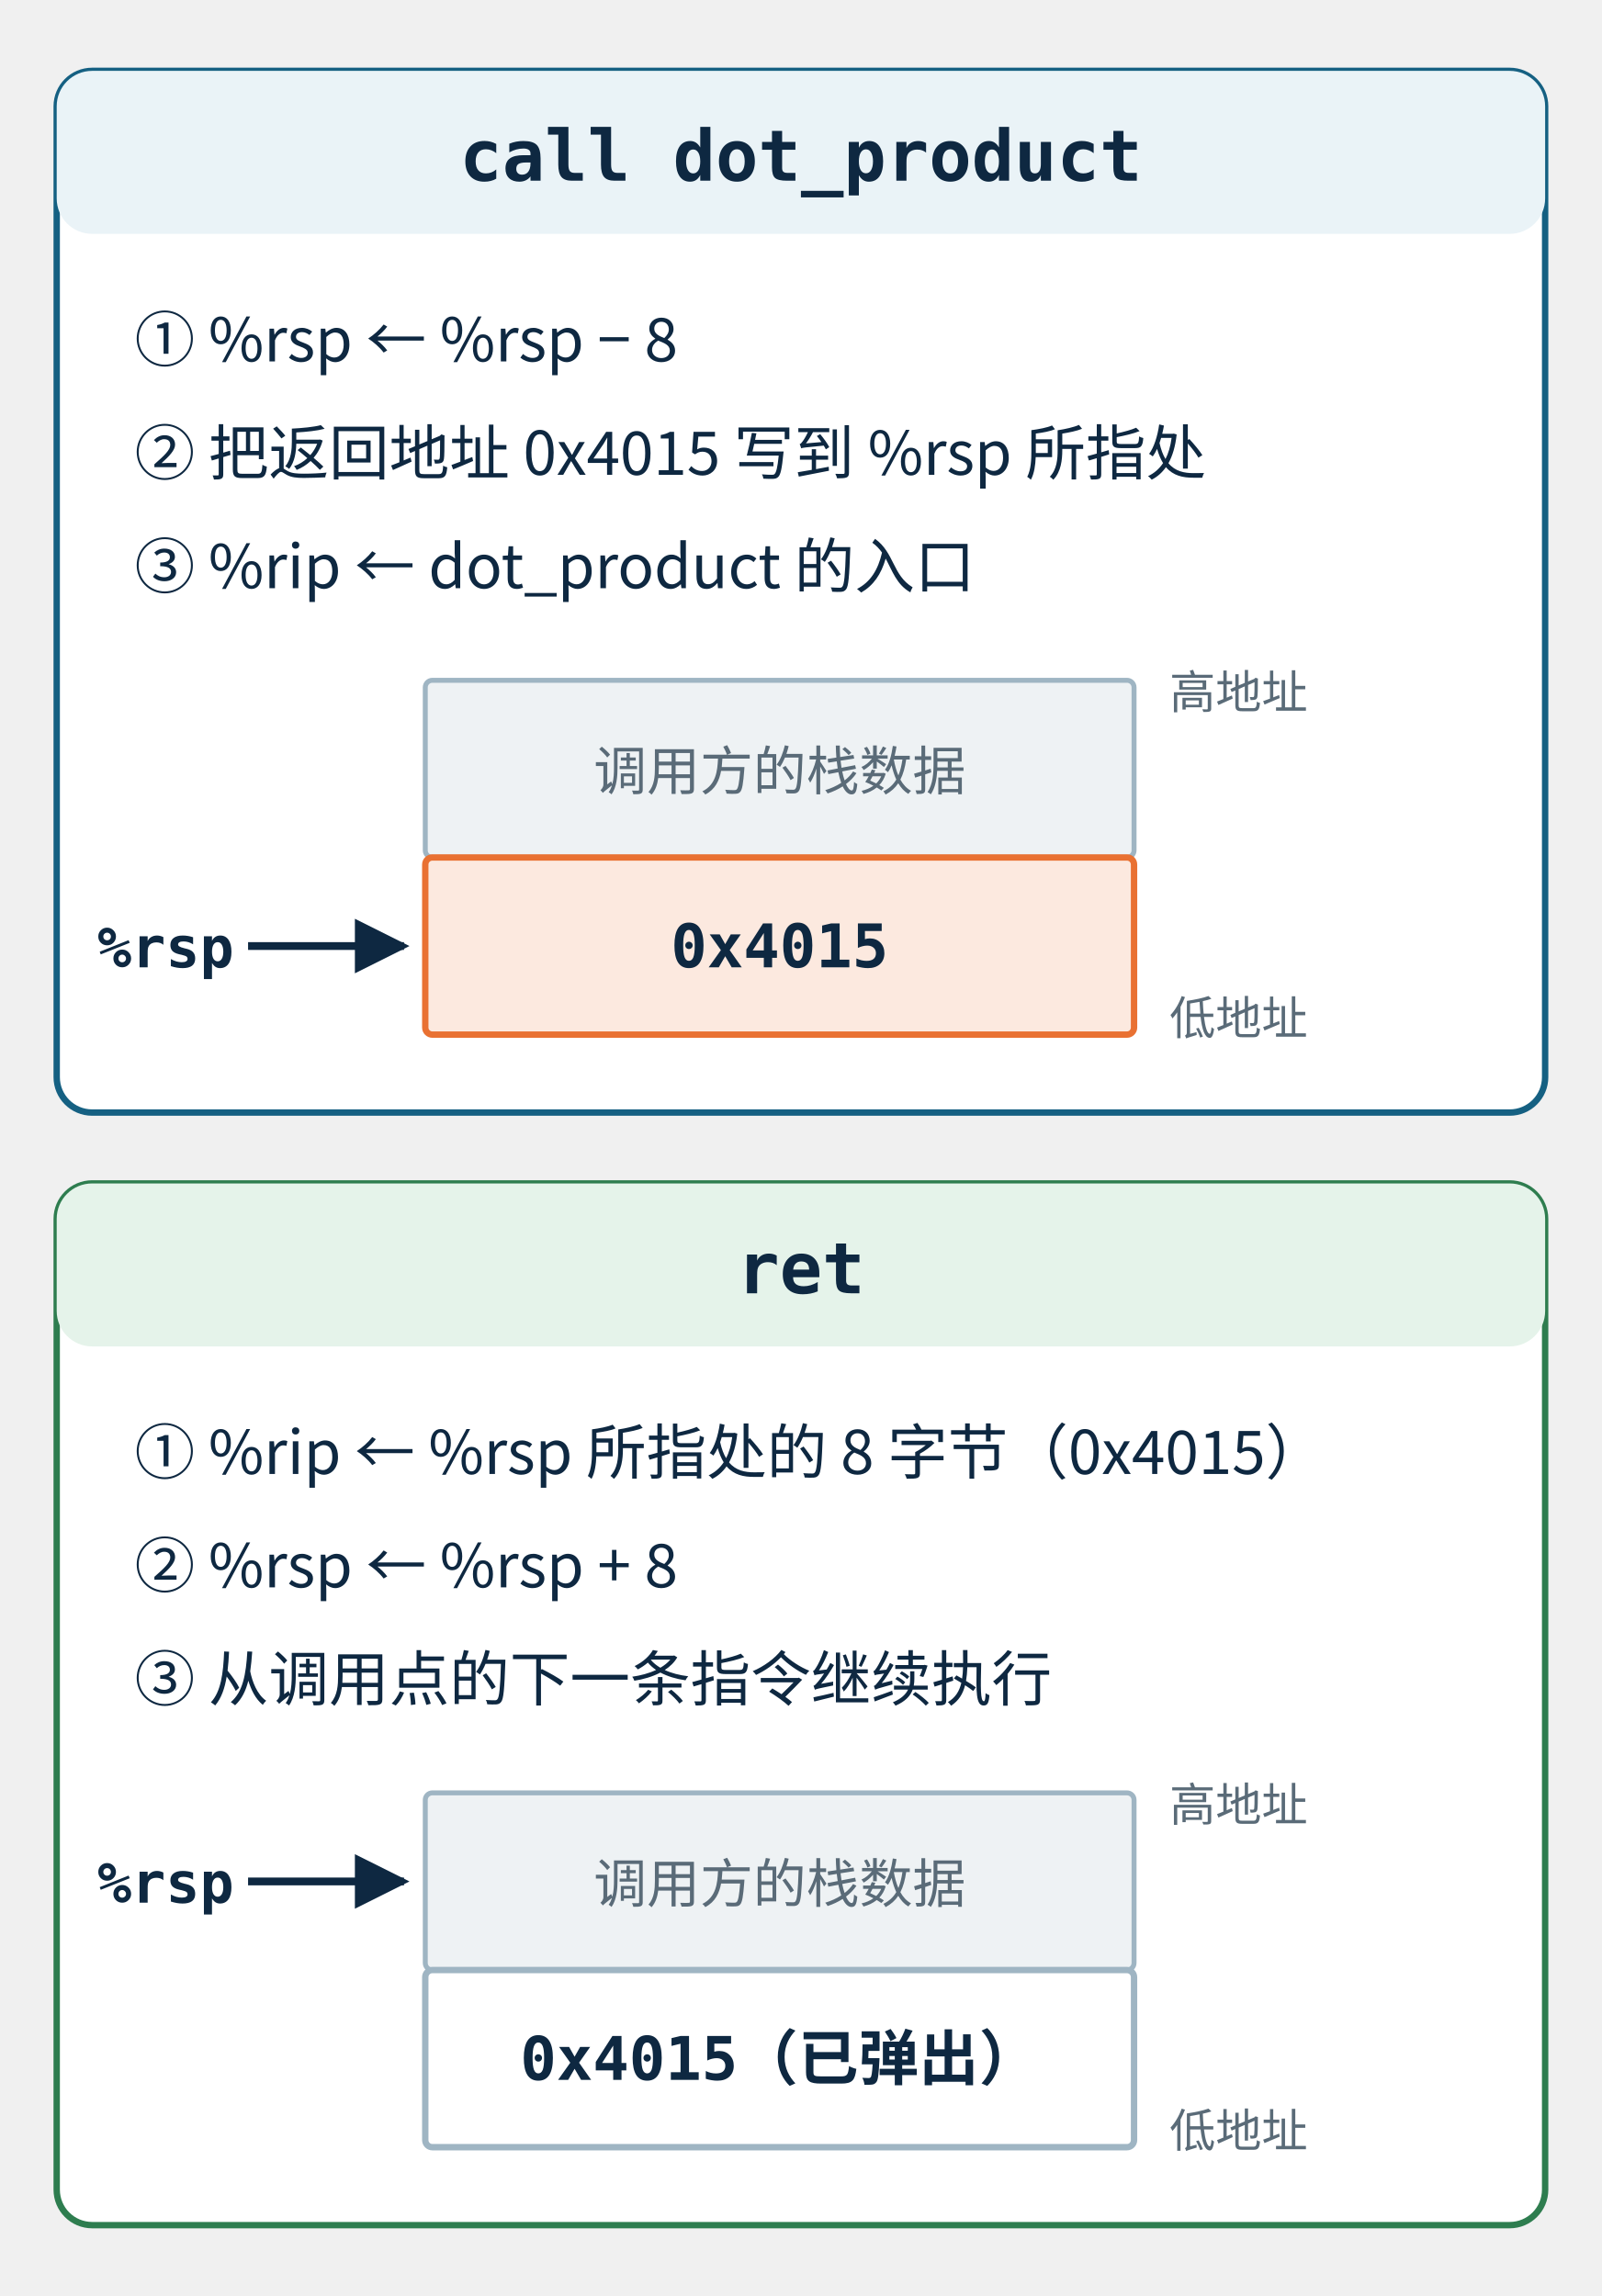
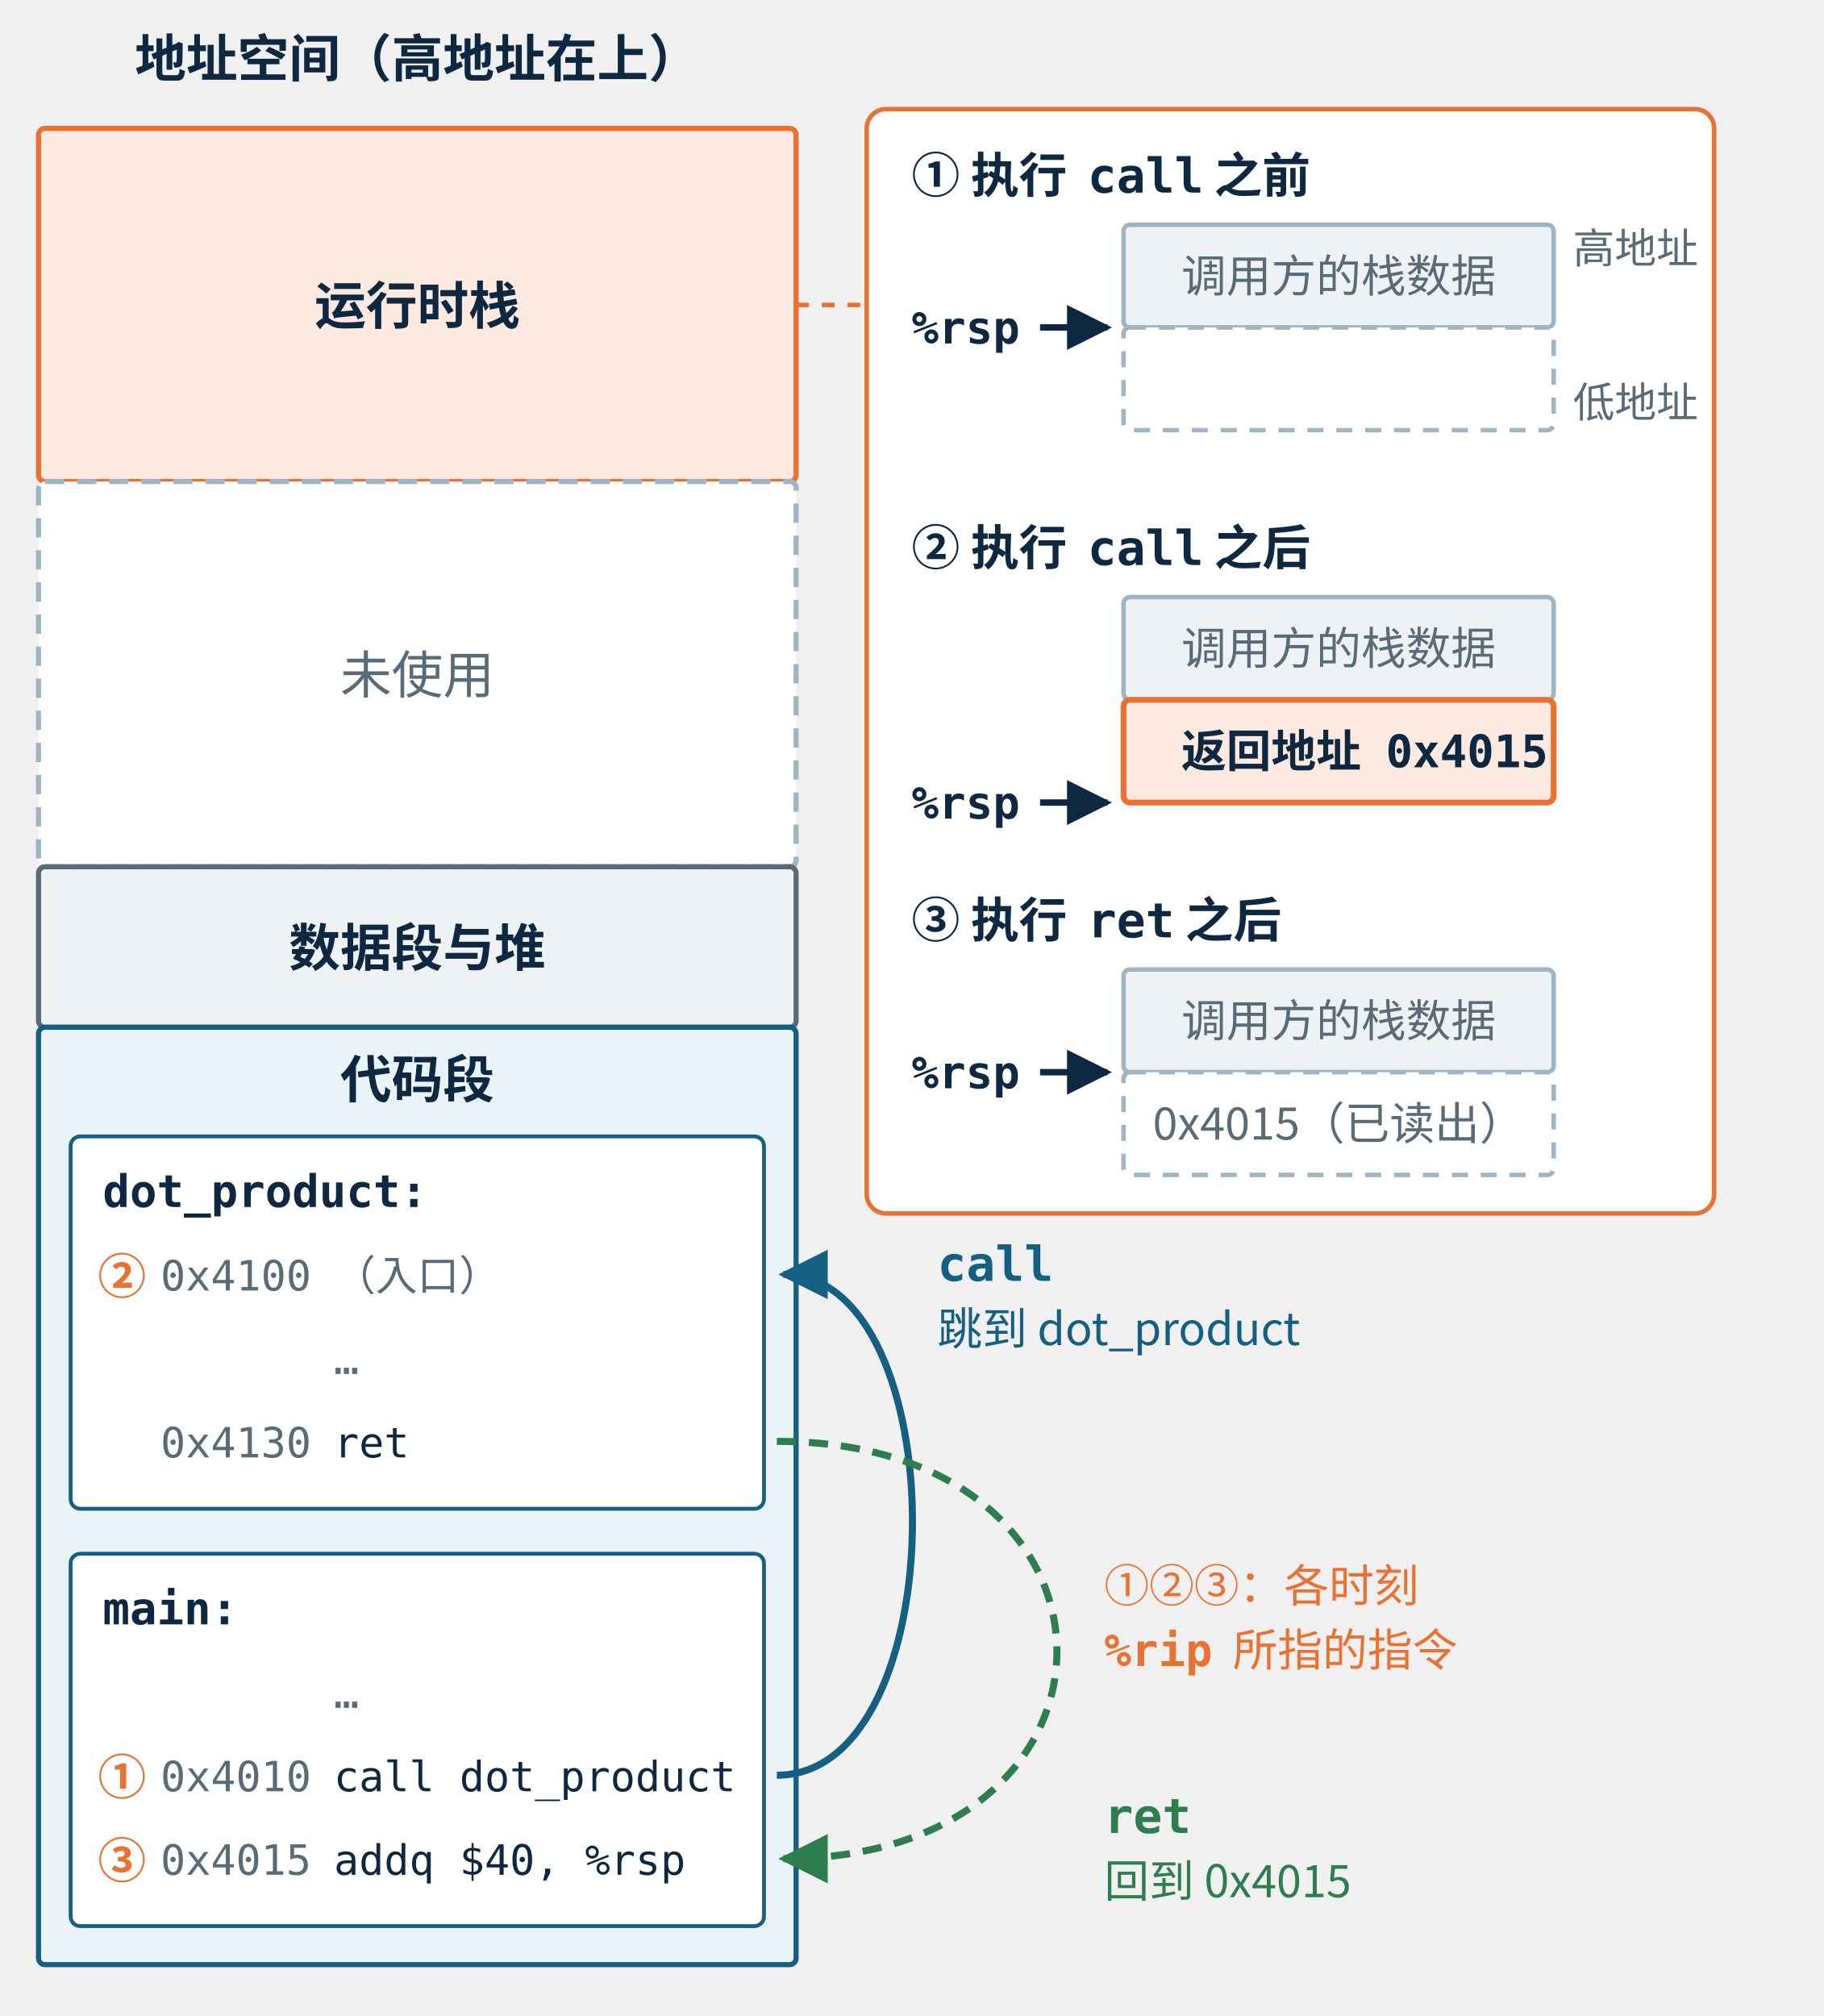
- <svg xmlns="http://www.w3.org/2000/svg" viewBox="0 0 452 648" width="452" height="648">
+ <svg xmlns="http://www.w3.org/2000/svg" viewBox="0 0 568 628" width="568" height="628">
  <defs>
    <marker id="ah-156082" viewBox="0 0 10 10" refX="9" refY="5" markerWidth="7" markerHeight="7" orient="auto-start-reverse">
      <path d="M0,0 L10,5 L0,10 z" fill="#156082" />
    </marker>
    <marker id="ah-e97132" viewBox="0 0 10 10" refX="9" refY="5" markerWidth="7" markerHeight="7" orient="auto-start-reverse">
      <path d="M0,0 L10,5 L0,10 z" fill="#e97132" />
    </marker>
    <marker id="ah-0e2841" viewBox="0 0 10 10" refX="9" refY="5" markerWidth="7" markerHeight="7" orient="auto-start-reverse">
      <path d="M0,0 L10,5 L0,10 z" fill="#0e2841" />
    </marker>
    <marker id="ah-2e7d4f" viewBox="0 0 10 10" refX="9" refY="5" markerWidth="7" markerHeight="7" orient="auto-start-reverse">
      <path d="M0,0 L10,5 L0,10 z" fill="#2e7d4f" />
    </marker>
    <marker id="ah-c0392b" viewBox="0 0 10 10" refX="9" refY="5" markerWidth="7" markerHeight="7" orient="auto-start-reverse">
      <path d="M0,0 L10,5 L0,10 z" fill="#c0392b" />
    </marker>
    <marker id="ah-5a6b78" viewBox="0 0 10 10" refX="9" refY="5" markerWidth="7" markerHeight="7" orient="auto-start-reverse">
      <path d="M0,0 L10,5 L0,10 z" fill="#5a6b78" />
    </marker>
    <marker id="ah-9fb5c3" viewBox="0 0 10 10" refX="9" refY="5" markerWidth="7" markerHeight="7" orient="auto-start-reverse">
      <path d="M0,0 L10,5 L0,10 z" fill="#9fb5c3" />
    </marker>
  </defs>
-   <rect x="16.0" y="20.0" width="420.0" height="294.0" rx="10" fill="#ffffff" stroke="#156082" stroke-width="1.8" />
-   <rect x="16.0" y="20.0" width="420.0" height="46.0" rx="10" fill="#eaf3f7" stroke="none" stroke-width="0" />
-   <text x="226.0" y="51.0" font-family="SFMono-Regular, Menlo, DejaVu Sans Mono, Consolas, monospace" font-size="20" font-weight="bold" fill="#0e2841" text-anchor="middle">call dot_product</text>
-   <text x="38.0" y="102.0" font-family="PingFang SC, Noto Sans CJK SC, Source Han Sans SC, sans-serif" font-size="17" font-weight="normal" fill="#0e2841" text-anchor="start">① %rsp ← %rsp − 8</text>
-   <text x="38.0" y="134.0" font-family="PingFang SC, Noto Sans CJK SC, Source Han Sans SC, sans-serif" font-size="17" font-weight="normal" fill="#0e2841" text-anchor="start">② 把返回地址 0x4015 写到 %rsp 所指处</text>
-   <text x="38.0" y="166.0" font-family="PingFang SC, Noto Sans CJK SC, Source Han Sans SC, sans-serif" font-size="17" font-weight="normal" fill="#0e2841" text-anchor="start">③ %rip ← dot_product 的入口</text>
-   <rect x="120.0" y="192.0" width="200.0" height="50.0" rx="2" fill="#eef2f4" stroke="#9fb5c3" stroke-width="1.4" />
-   <text x="220.0" y="223.0" font-family="PingFang SC, Noto Sans CJK SC, Source Han Sans SC, sans-serif" font-size="15" font-weight="normal" fill="#5a6b78" text-anchor="middle">调用方的栈数据</text>
-   <rect x="120.0" y="242.0" width="200.0" height="50.0" rx="2" fill="#fce9df" stroke="#e97132" stroke-width="1.8" />
-   <text x="220.0" y="273.0" font-family="SFMono-Regular, Menlo, DejaVu Sans Mono, Consolas, monospace" font-size="17" font-weight="bold" fill="#0e2841" text-anchor="middle">0x4015</text>
-   <line x1="70.0" y1="267.0" x2="114.0" y2="267.0" stroke="#0e2841" stroke-width="2.2" marker-end="url(#ah-0e2841)" />
-   <text x="66.0" y="273.0" font-family="SFMono-Regular, Menlo, DejaVu Sans Mono, Consolas, monospace" font-size="16" font-weight="bold" fill="#0e2841" text-anchor="end">%rsp</text>
-   <text x="330.0" y="200.0" font-family="PingFang SC, Noto Sans CJK SC, Source Han Sans SC, sans-serif" font-size="13" font-weight="normal" fill="#5a6b78" text-anchor="start">高地址</text>
-   <text x="330.0" y="292.0" font-family="PingFang SC, Noto Sans CJK SC, Source Han Sans SC, sans-serif" font-size="13" font-weight="normal" fill="#5a6b78" text-anchor="start">低地址</text>
-   <rect x="16.0" y="334.0" width="420.0" height="294.0" rx="10" fill="#ffffff" stroke="#2e7d4f" stroke-width="1.8" />
-   <rect x="16.0" y="334.0" width="420.0" height="46.0" rx="10" fill="#e5f3ea" stroke="none" stroke-width="0" />
-   <text x="226.0" y="365.0" font-family="SFMono-Regular, Menlo, DejaVu Sans Mono, Consolas, monospace" font-size="20" font-weight="bold" fill="#0e2841" text-anchor="middle">ret</text>
-   <text x="38.0" y="416.0" font-family="PingFang SC, Noto Sans CJK SC, Source Han Sans SC, sans-serif" font-size="17" font-weight="normal" fill="#0e2841" text-anchor="start">① %rip ← %rsp 所指处的 8 字节（0x4015）</text>
-   <text x="38.0" y="448.0" font-family="PingFang SC, Noto Sans CJK SC, Source Han Sans SC, sans-serif" font-size="17" font-weight="normal" fill="#0e2841" text-anchor="start">② %rsp ← %rsp + 8</text>
-   <text x="38.0" y="480.0" font-family="PingFang SC, Noto Sans CJK SC, Source Han Sans SC, sans-serif" font-size="17" font-weight="normal" fill="#0e2841" text-anchor="start">③ 从调用点的下一条指令继续执行</text>
-   <rect x="120.0" y="506.0" width="200.0" height="50.0" rx="2" fill="#eef2f4" stroke="#9fb5c3" stroke-width="1.4" />
-   <text x="220.0" y="537.0" font-family="PingFang SC, Noto Sans CJK SC, Source Han Sans SC, sans-serif" font-size="15" font-weight="normal" fill="#5a6b78" text-anchor="middle">调用方的栈数据</text>
-   <rect x="120.0" y="556.0" width="200.0" height="50.0" rx="2" fill="#ffffff" stroke="#9fb5c3" stroke-width="1.8" />
-   <text x="220.0" y="587.0" font-family="SFMono-Regular, Menlo, DejaVu Sans Mono, Consolas, monospace" font-size="17" font-weight="bold" fill="#0e2841" text-anchor="middle">0x4015（已弹出）</text>
-   <line x1="70.0" y1="531.0" x2="114.0" y2="531.0" stroke="#0e2841" stroke-width="2.2" marker-end="url(#ah-0e2841)" />
-   <text x="66.0" y="537.0" font-family="SFMono-Regular, Menlo, DejaVu Sans Mono, Consolas, monospace" font-size="16" font-weight="bold" fill="#0e2841" text-anchor="end">%rsp</text>
-   <text x="330.0" y="514.0" font-family="PingFang SC, Noto Sans CJK SC, Source Han Sans SC, sans-serif" font-size="13" font-weight="normal" fill="#5a6b78" text-anchor="start">高地址</text>
-   <text x="330.0" y="606.0" font-family="PingFang SC, Noto Sans CJK SC, Source Han Sans SC, sans-serif" font-size="13" font-weight="normal" fill="#5a6b78" text-anchor="start">低地址</text>
+   <text x="130.0" y="24.0" font-family="PingFang SC, Noto Sans CJK SC, Source Han Sans SC, sans-serif" font-size="16" font-weight="bold" fill="#0e2841" text-anchor="middle">地址空间（高地址在上）</text>
+   <rect x="12.0" y="40.0" width="236.0" height="110.0" rx="2" fill="#fce9df" stroke="#e97132" stroke-width="1.6" />
+   <text x="130.0" y="101.0" font-family="PingFang SC, Noto Sans CJK SC, Source Han Sans SC, sans-serif" font-size="16" font-weight="bold" fill="#0e2841" text-anchor="middle">运行时栈</text>
+   <rect x="12.0" y="150.0" width="236.0" height="120.0" rx="2" fill="#ffffff" stroke="#9fb5c3" stroke-width="1.6" stroke-dasharray="6 4" />
+   <text x="130.0" y="216.0" font-family="PingFang SC, Noto Sans CJK SC, Source Han Sans SC, sans-serif" font-size="16" font-weight="normal" fill="#5a6b78" text-anchor="middle">未使用</text>
+   <rect x="12.0" y="270.0" width="236.0" height="50.0" rx="2" fill="#eef2f4" stroke="#5a6b78" stroke-width="1.6" />
+   <text x="130.0" y="301.0" font-family="PingFang SC, Noto Sans CJK SC, Source Han Sans SC, sans-serif" font-size="16" font-weight="bold" fill="#0e2841" text-anchor="middle">数据段与堆</text>
+   <rect x="12.0" y="320.0" width="236.0" height="292.0" rx="2" fill="#eaf3f7" stroke="#156082" stroke-width="1.6" />
+   <text x="130.0" y="342.0" font-family="PingFang SC, Noto Sans CJK SC, Source Han Sans SC, sans-serif" font-size="16" font-weight="bold" fill="#0e2841" text-anchor="middle">代码段</text>
+   <rect x="22.0" y="354.0" width="216.0" height="116.0" rx="3" fill="#ffffff" stroke="#156082" stroke-width="1.2" />
+   <text x="32.0" y="376.0" font-family="SFMono-Regular, Menlo, DejaVu Sans Mono, Consolas, monospace" font-size="14" font-weight="bold" fill="#0e2841" text-anchor="start">dot_product:</text>
+   <text x="38.0" y="403.0" font-family="PingFang SC, Noto Sans CJK SC, Source Han Sans SC, sans-serif" font-size="15" font-weight="bold" fill="#e97132" text-anchor="middle">②</text>
+   <text x="50.0" y="402.0" font-family="SFMono-Regular, Menlo, DejaVu Sans Mono, Consolas, monospace" font-size="13" font-weight="normal" fill="#5a6b78" text-anchor="start">0x4100</text>
+   <text x="104.0" y="402.0" font-family="SFMono-Regular, Menlo, DejaVu Sans Mono, Consolas, monospace" font-size="13" font-weight="normal" fill="#5a6b78" text-anchor="start">（入口）</text>
+   <text x="50.0" y="428.0" font-family="SFMono-Regular, Menlo, DejaVu Sans Mono, Consolas, monospace" font-size="13" font-weight="normal" fill="#5a6b78" text-anchor="start" />
+   <text x="104.0" y="428.0" font-family="SFMono-Regular, Menlo, DejaVu Sans Mono, Consolas, monospace" font-size="13" font-weight="normal" fill="#5a6b78" text-anchor="start">…</text>
+   <text x="50.0" y="454.0" font-family="SFMono-Regular, Menlo, DejaVu Sans Mono, Consolas, monospace" font-size="13" font-weight="normal" fill="#5a6b78" text-anchor="start">0x4130</text>
+   <text x="104.0" y="454.0" font-family="SFMono-Regular, Menlo, DejaVu Sans Mono, Consolas, monospace" font-size="13" font-weight="normal" fill="#0e2841" text-anchor="start">ret</text>
+   <rect x="22.0" y="484.0" width="216.0" height="116.0" rx="3" fill="#ffffff" stroke="#156082" stroke-width="1.2" />
+   <text x="32.0" y="506.0" font-family="SFMono-Regular, Menlo, DejaVu Sans Mono, Consolas, monospace" font-size="14" font-weight="bold" fill="#0e2841" text-anchor="start">main:</text>
+   <text x="50.0" y="532.0" font-family="SFMono-Regular, Menlo, DejaVu Sans Mono, Consolas, monospace" font-size="13" font-weight="normal" fill="#5a6b78" text-anchor="start" />
+   <text x="104.0" y="532.0" font-family="SFMono-Regular, Menlo, DejaVu Sans Mono, Consolas, monospace" font-size="13" font-weight="normal" fill="#5a6b78" text-anchor="start">…</text>
+   <text x="38.0" y="559.0" font-family="PingFang SC, Noto Sans CJK SC, Source Han Sans SC, sans-serif" font-size="15" font-weight="bold" fill="#e97132" text-anchor="middle">①</text>
+   <text x="50.0" y="558.0" font-family="SFMono-Regular, Menlo, DejaVu Sans Mono, Consolas, monospace" font-size="13" font-weight="normal" fill="#5a6b78" text-anchor="start">0x4010</text>
+   <text x="104.0" y="558.0" font-family="SFMono-Regular, Menlo, DejaVu Sans Mono, Consolas, monospace" font-size="13" font-weight="normal" fill="#0e2841" text-anchor="start">call dot_product</text>
+   <text x="38.0" y="585.0" font-family="PingFang SC, Noto Sans CJK SC, Source Han Sans SC, sans-serif" font-size="15" font-weight="bold" fill="#e97132" text-anchor="middle">③</text>
+   <text x="50.0" y="584.0" font-family="SFMono-Regular, Menlo, DejaVu Sans Mono, Consolas, monospace" font-size="13" font-weight="normal" fill="#5a6b78" text-anchor="start">0x4015</text>
+   <text x="104.0" y="584.0" font-family="SFMono-Regular, Menlo, DejaVu Sans Mono, Consolas, monospace" font-size="13" font-weight="normal" fill="#0e2841" text-anchor="start">addq $40, %rsp</text>
+   <path d="M 242 553 C 298 553, 298 397, 244 397" fill="none" stroke="#156082" stroke-width="2.2" marker-end="url(#ah-156082)" />
+   <text x="292.0" y="399.0" font-family="SFMono-Regular, Menlo, DejaVu Sans Mono, Consolas, monospace" font-size="15" font-weight="bold" fill="#156082" text-anchor="start">call</text>
+   <text x="292.0" y="419.0" font-family="PingFang SC, Noto Sans CJK SC, Source Han Sans SC, sans-serif" font-size="14" font-weight="normal" fill="#156082" text-anchor="start">跳到 dot_product</text>
+   <path d="M 242 449 C 358 449, 358 579, 244 579" fill="none" stroke="#2e7d4f" stroke-width="2.2" stroke-dasharray="6 4" marker-end="url(#ah-2e7d4f)" />
+   <text x="344.0" y="571.0" font-family="SFMono-Regular, Menlo, DejaVu Sans Mono, Consolas, monospace" font-size="15" font-weight="bold" fill="#2e7d4f" text-anchor="start">ret</text>
+   <text x="344.0" y="591.0" font-family="PingFang SC, Noto Sans CJK SC, Source Han Sans SC, sans-serif" font-size="14" font-weight="normal" fill="#2e7d4f" text-anchor="start">回到 0x4015</text>
+   <text x="344.0" y="499.0" font-family="PingFang SC, Noto Sans CJK SC, Source Han Sans SC, sans-serif" font-size="14" font-weight="normal" fill="#e97132" text-anchor="start">①②③：各时刻</text>
+   <text x="344.0" y="519.0" font-family="SFMono-Regular, Menlo, DejaVu Sans Mono, Consolas, monospace" font-size="14" font-weight="bold" fill="#e97132" text-anchor="start">%rip</text>
+   <text x="384.0" y="519.0" font-family="PingFang SC, Noto Sans CJK SC, Source Han Sans SC, sans-serif" font-size="14" font-weight="normal" fill="#e97132" text-anchor="start">所指的指令</text>
+   <rect x="270.0" y="34.0" width="264.0" height="344.0" rx="6" fill="#ffffff" stroke="#e97132" stroke-width="1.4" />
+   <line x1="248.0" y1="95.0" x2="270.0" y2="95.0" stroke="#e97132" stroke-width="1.4" stroke-dasharray="4 4" />
+   <text x="284.0" y="60.0" font-family="PingFang SC, Noto Sans CJK SC, Source Han Sans SC, sans-serif" font-size="15" font-weight="bold" fill="#0e2841" text-anchor="start">① 执行 </text>
+   <text x="338.8" y="60.0" font-family="SFMono-Regular, Menlo, DejaVu Sans Mono, Consolas, monospace" font-size="15" font-weight="bold" fill="#0e2841" text-anchor="start">call</text>
+   <text x="374.8" y="60.0" font-family="PingFang SC, Noto Sans CJK SC, Source Han Sans SC, sans-serif" font-size="15" font-weight="bold" fill="#0e2841" text-anchor="start" xml:space="preserve"> 之前</text>
+   <rect x="350.0" y="70.0" width="134.0" height="32.0" rx="2" fill="#eef2f4" stroke="#9fb5c3" stroke-width="1.4" />
+   <text x="417.0" y="91.0" font-family="PingFang SC, Noto Sans CJK SC, Source Han Sans SC, sans-serif" font-size="14" font-weight="normal" fill="#5a6b78" text-anchor="middle">调用方的栈数据</text>
+   <rect x="350.0" y="102.0" width="134.0" height="32.0" rx="2" fill="#ffffff" stroke="#9fb5c3" stroke-width="1.4" stroke-dasharray="5 4" />
+   <line x1="324.0" y1="102.0" x2="345.0" y2="102.0" stroke="#0e2841" stroke-width="2" marker-end="url(#ah-0e2841)" />
+   <text x="284.0" y="107.0" font-family="SFMono-Regular, Menlo, DejaVu Sans Mono, Consolas, monospace" font-size="14" font-weight="bold" fill="#0e2841" text-anchor="start">%rsp</text>
+   <text x="490.0" y="82.0" font-family="PingFang SC, Noto Sans CJK SC, Source Han Sans SC, sans-serif" font-size="13" font-weight="normal" fill="#5a6b78" text-anchor="start">高地址</text>
+   <text x="490.0" y="130.0" font-family="PingFang SC, Noto Sans CJK SC, Source Han Sans SC, sans-serif" font-size="13" font-weight="normal" fill="#5a6b78" text-anchor="start">低地址</text>
+   <text x="284.0" y="176.0" font-family="PingFang SC, Noto Sans CJK SC, Source Han Sans SC, sans-serif" font-size="15" font-weight="bold" fill="#0e2841" text-anchor="start">② 执行 </text>
+   <text x="338.8" y="176.0" font-family="SFMono-Regular, Menlo, DejaVu Sans Mono, Consolas, monospace" font-size="15" font-weight="bold" fill="#0e2841" text-anchor="start">call</text>
+   <text x="374.8" y="176.0" font-family="PingFang SC, Noto Sans CJK SC, Source Han Sans SC, sans-serif" font-size="15" font-weight="bold" fill="#0e2841" text-anchor="start" xml:space="preserve"> 之后</text>
+   <rect x="350.0" y="186.0" width="134.0" height="32.0" rx="2" fill="#eef2f4" stroke="#9fb5c3" stroke-width="1.4" />
+   <text x="417.0" y="207.0" font-family="PingFang SC, Noto Sans CJK SC, Source Han Sans SC, sans-serif" font-size="14" font-weight="normal" fill="#5a6b78" text-anchor="middle">调用方的栈数据</text>
+   <rect x="350.0" y="218.0" width="134.0" height="32.0" rx="2" fill="#fce9df" stroke="#e97132" stroke-width="1.8" />
+   <text x="368.0" y="239.0" font-family="PingFang SC, Noto Sans CJK SC, Source Han Sans SC, sans-serif" font-size="14" font-weight="bold" fill="#0e2841" text-anchor="start">返回地址 </text>
+   <text x="431.7" y="239.0" font-family="SFMono-Regular, Menlo, DejaVu Sans Mono, Consolas, monospace" font-size="14" font-weight="bold" fill="#0e2841" text-anchor="start">0x4015</text>
+   <line x1="324.0" y1="250.0" x2="345.0" y2="250.0" stroke="#0e2841" stroke-width="2" marker-end="url(#ah-0e2841)" />
+   <text x="284.0" y="255.0" font-family="SFMono-Regular, Menlo, DejaVu Sans Mono, Consolas, monospace" font-size="14" font-weight="bold" fill="#0e2841" text-anchor="start">%rsp</text>
+   <text x="284.0" y="292.0" font-family="PingFang SC, Noto Sans CJK SC, Source Han Sans SC, sans-serif" font-size="15" font-weight="bold" fill="#0e2841" text-anchor="start">③ 执行 </text>
+   <text x="338.8" y="292.0" font-family="SFMono-Regular, Menlo, DejaVu Sans Mono, Consolas, monospace" font-size="15" font-weight="bold" fill="#0e2841" text-anchor="start">ret</text>
+   <text x="365.8" y="292.0" font-family="PingFang SC, Noto Sans CJK SC, Source Han Sans SC, sans-serif" font-size="15" font-weight="bold" fill="#0e2841" text-anchor="start" xml:space="preserve"> 之后</text>
+   <rect x="350.0" y="302.0" width="134.0" height="32.0" rx="2" fill="#eef2f4" stroke="#9fb5c3" stroke-width="1.4" />
+   <text x="417.0" y="323.0" font-family="PingFang SC, Noto Sans CJK SC, Source Han Sans SC, sans-serif" font-size="14" font-weight="normal" fill="#5a6b78" text-anchor="middle">调用方的栈数据</text>
+   <rect x="350.0" y="334.0" width="134.0" height="32.0" rx="2" fill="#ffffff" stroke="#9fb5c3" stroke-width="1.4" stroke-dasharray="5 4" />
+   <text x="417.0" y="355.0" font-family="PingFang SC, Noto Sans CJK SC, Source Han Sans SC, sans-serif" font-size="14" font-weight="normal" fill="#5a6b78" text-anchor="middle">0x4015（已读出）</text>
+   <line x1="324.0" y1="334.0" x2="345.0" y2="334.0" stroke="#0e2841" stroke-width="2" marker-end="url(#ah-0e2841)" />
+   <text x="284.0" y="339.0" font-family="SFMono-Regular, Menlo, DejaVu Sans Mono, Consolas, monospace" font-size="14" font-weight="bold" fill="#0e2841" text-anchor="start">%rsp</text>
</svg>
